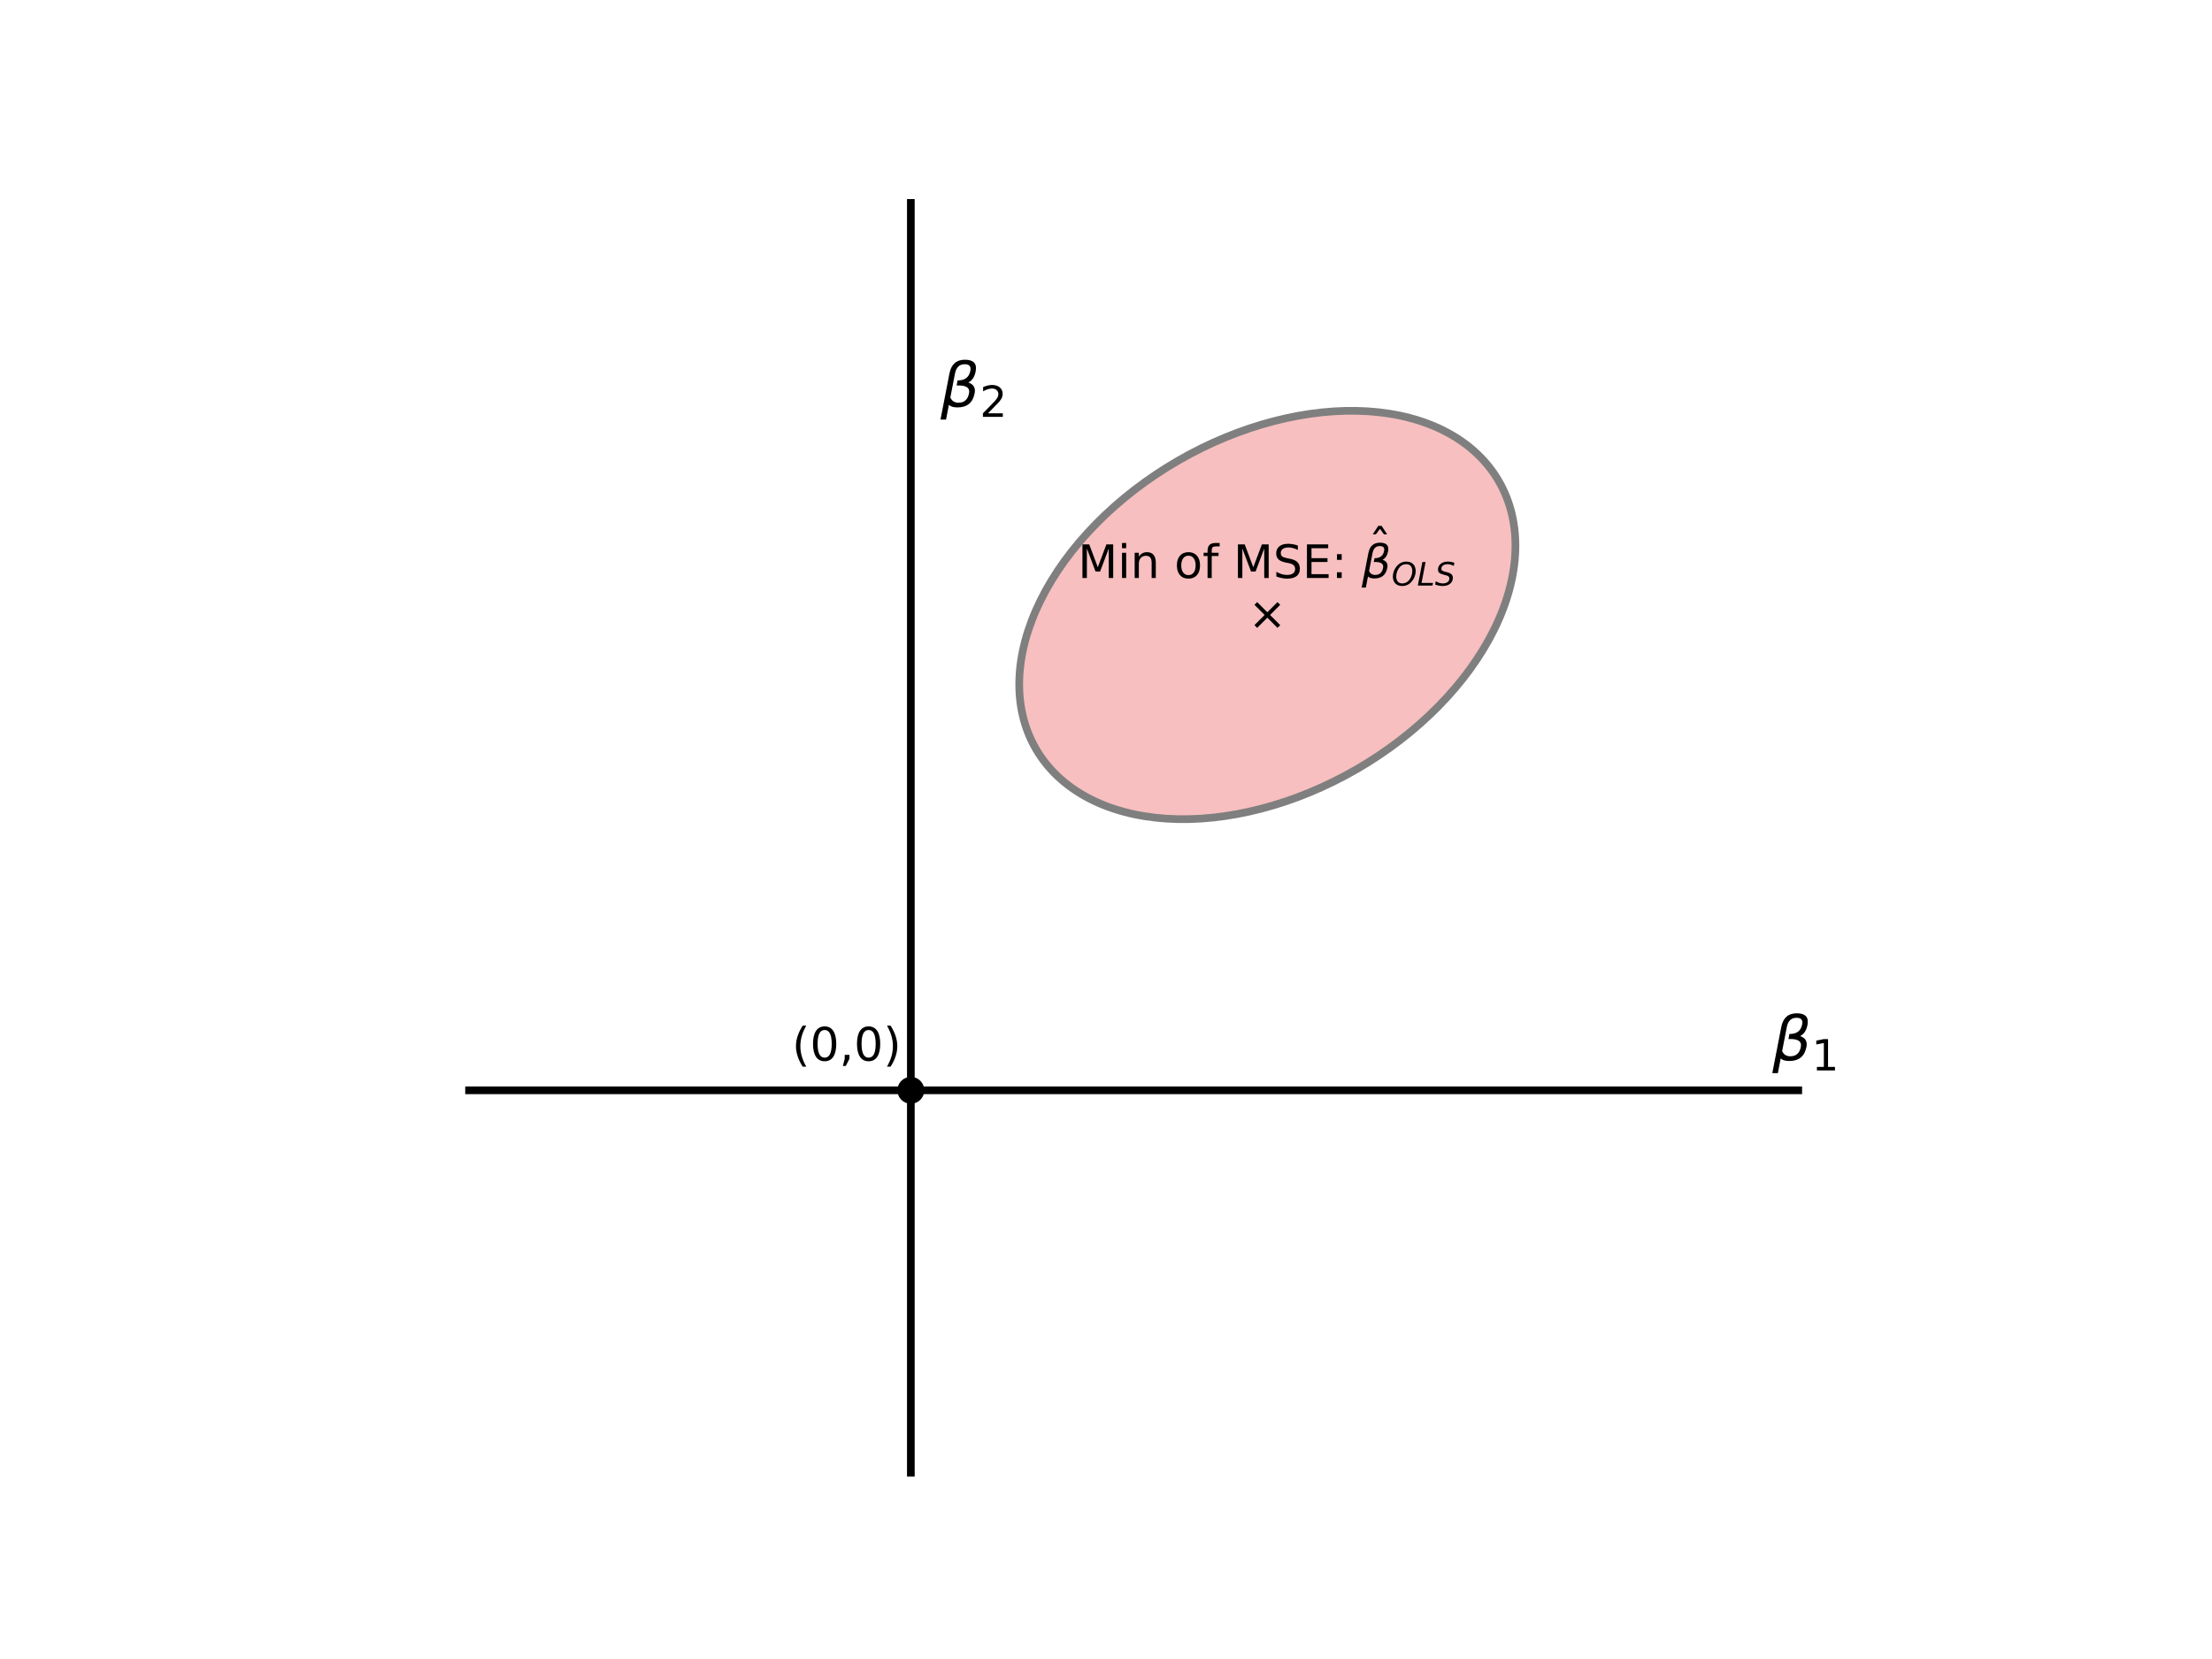
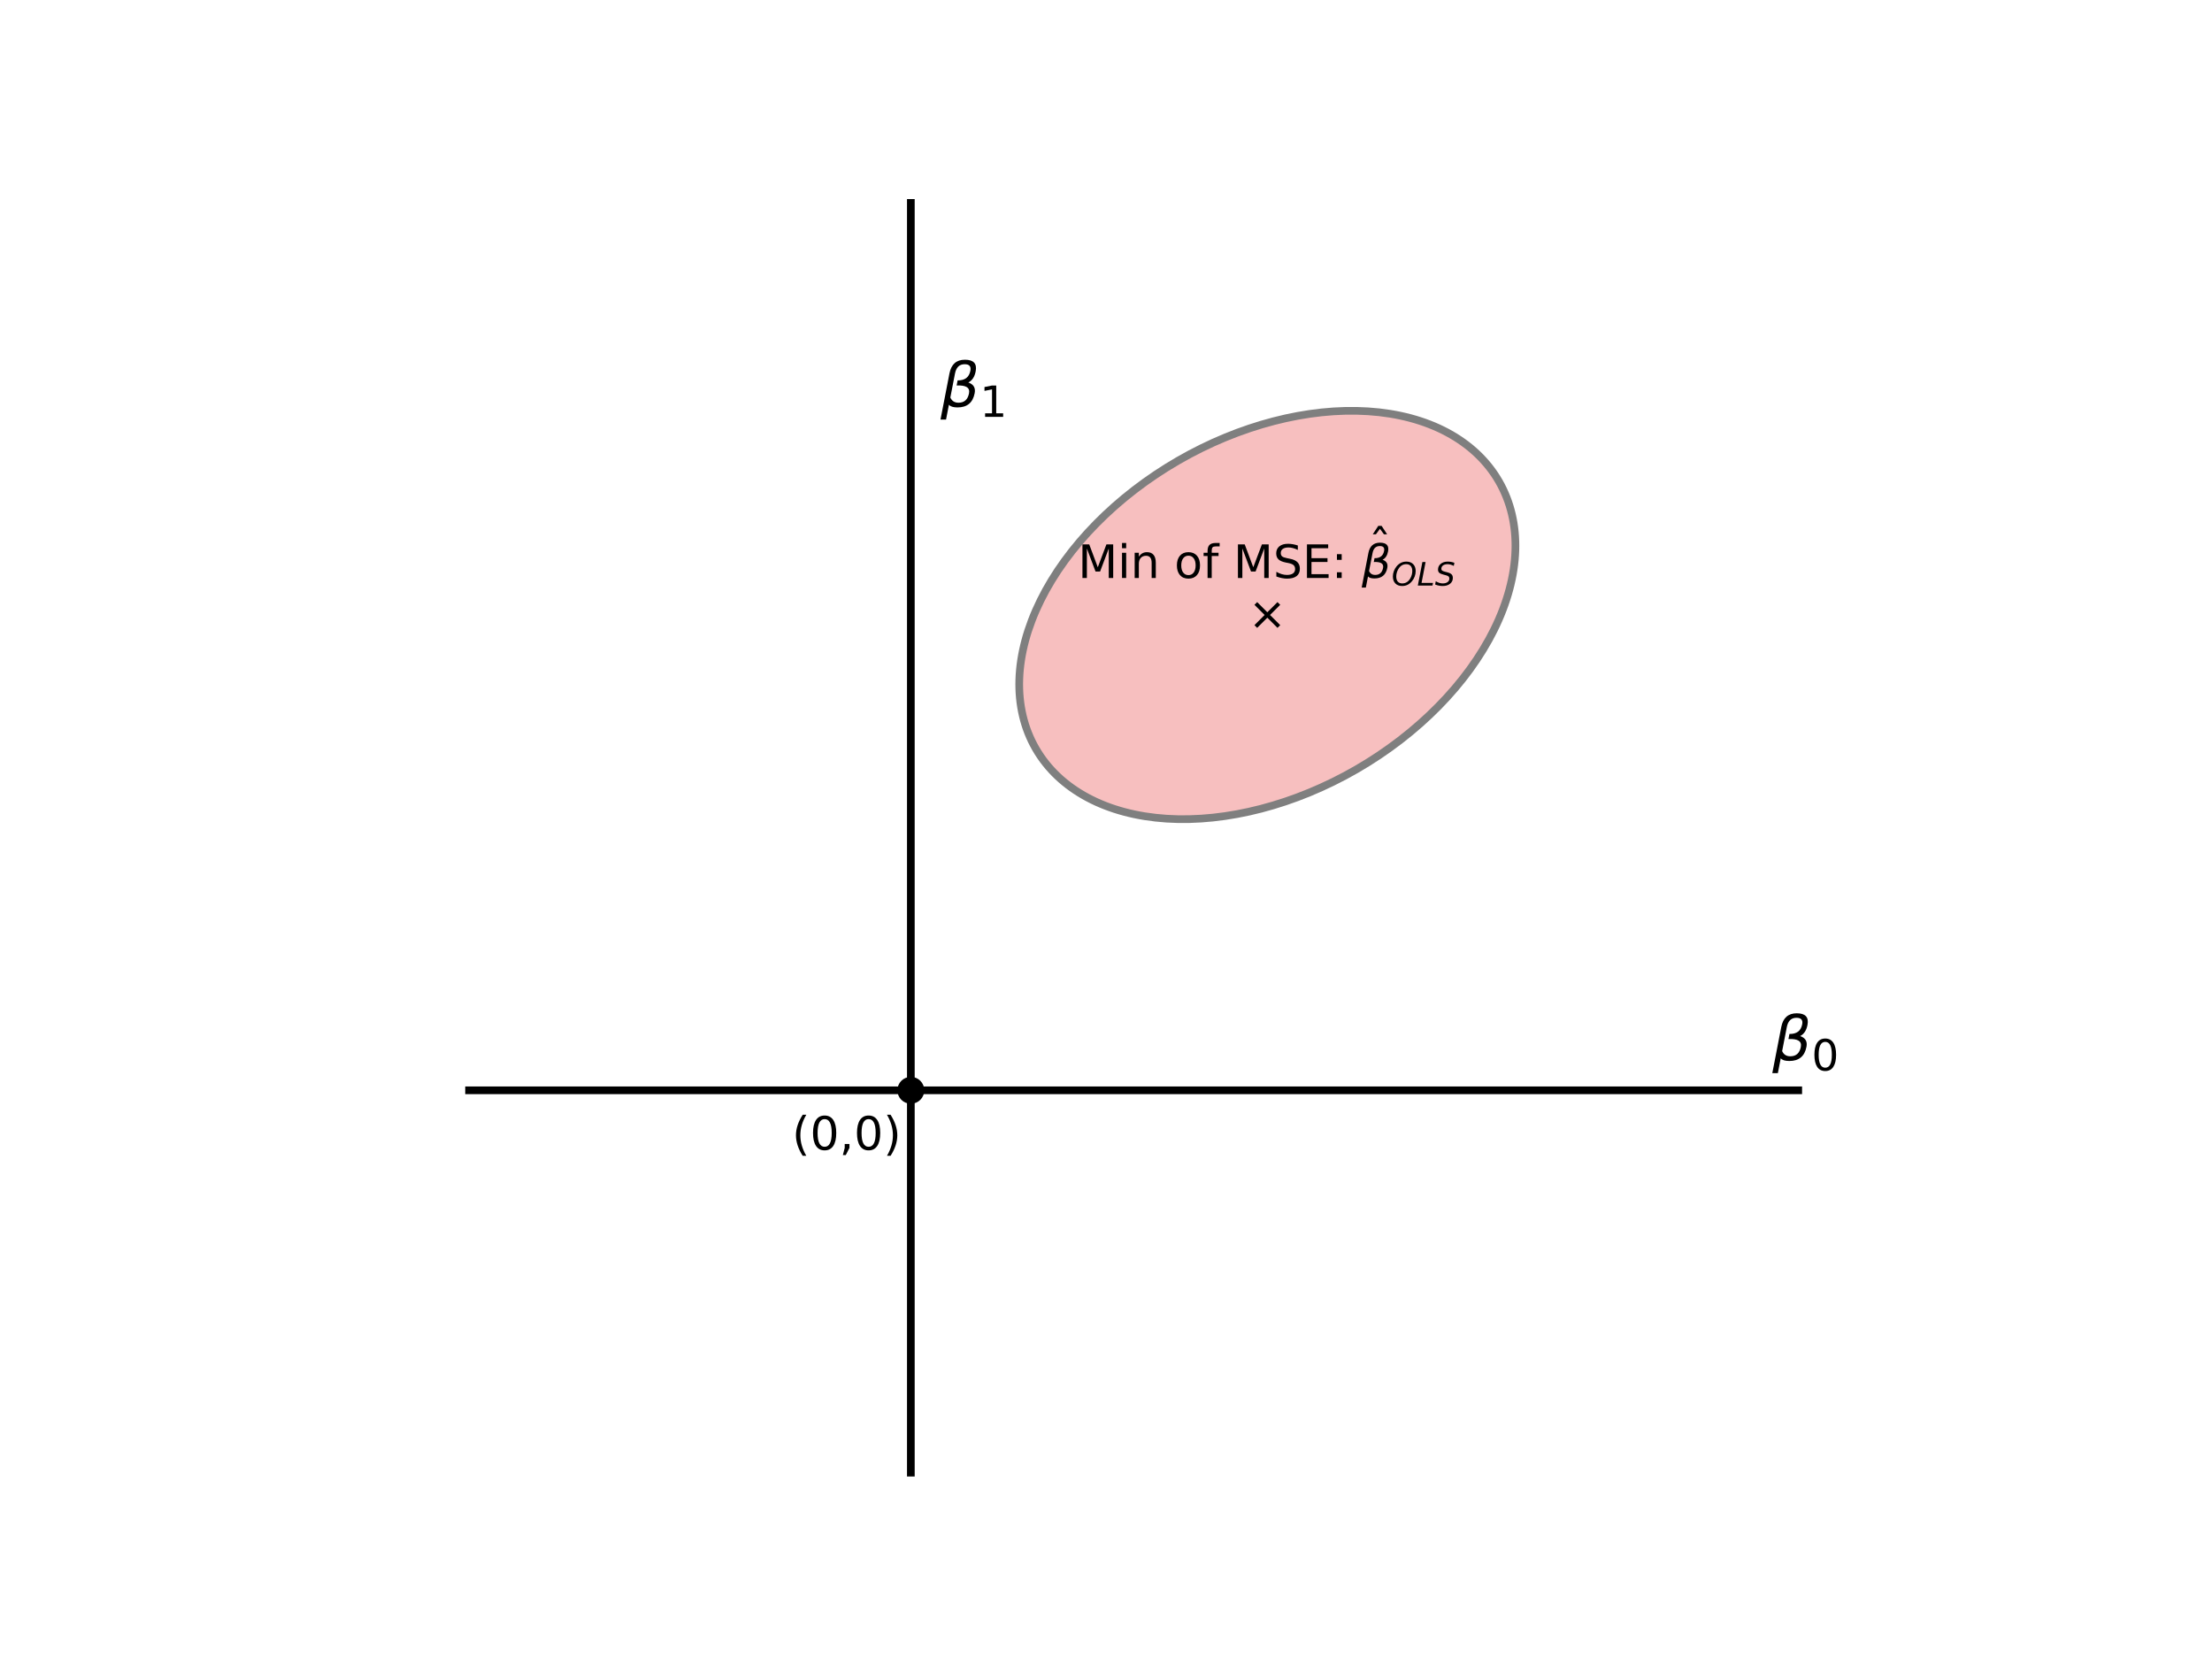
<svg xmlns="http://www.w3.org/2000/svg" xmlns:xlink="http://www.w3.org/1999/xlink" width="576pt" height="432pt" viewBox="0 0 576 432" version="1.1">
  <defs>
    <style type="text/css">*{stroke-linejoin: round; stroke-linecap: butt}</style>
  </defs>
  <g id="figure_1">
    <g id="patch_1">
      <path d="M 0 432  L 576 432  L 576 0  L 0 0  L 0 432  z " style="fill: none" />
    </g>
    <g id="axes_1">
      <g id="patch_2">
-         <path d="M 353.219 200.338  C 369.209 191.106 382.101 178.015 389.056 163.949  C 396.011 149.883 396.461 135.99 390.306 125.33  C 384.151 114.67 371.895 108.113 356.236 107.103  C 340.577 106.093 322.794 110.713 306.804 119.945  C 290.813 129.177 277.921 142.267 270.966 156.333  C 264.011 170.399 263.562 184.292 269.716 194.953  C 275.871 205.613 288.128 212.17 303.787 213.18  C 319.445 214.19 337.228 209.57 353.219 200.338  z " clip-path="url(#pc1fb9a633c)" style="fill: #f08080; opacity: 0.5; stroke: #000000; stroke-width: 2; stroke-linejoin: miter" />
+         <path d="M 353.219 200.338  C 369.209 191.106 382.101 178.015 389.056 163.949  C 396.011 149.883 396.461 135.99 390.306 125.33  C 384.151 114.67 371.895 108.113 356.236 107.103  C 340.577 106.093 322.794 110.713 306.804 119.945  C 290.813 129.177 277.921 142.267 270.966 156.333  C 264.011 170.399 263.562 184.292 269.716 194.953  C 275.871 205.613 288.128 212.17 303.787 213.18  C 319.445 214.19 337.228 209.57 353.219 200.338  z " clip-path="url(#pbb79f94b28)" style="fill: #f08080; opacity: 0.5; stroke: #000000; stroke-width: 2; stroke-linejoin: miter" />
      </g>
      <g id="line2d_1">
-         <path d="M 5.107 283.914  L 507.935 283.914  " clip-path="url(#pc1fb9a633c)" style="fill: none; stroke: #000000; stroke-width: 2; stroke-linecap: square" />
+         <path d="M 5.107 283.914  L 507.935 283.914  " clip-path="url(#pbb79f94b28)" style="fill: none; stroke: #000000; stroke-width: 2; stroke-linecap: square" />
      </g>
      <g id="line2d_2">
-         <path d="M 237.181 433  L 237.181 51.84  " clip-path="url(#pc1fb9a633c)" style="fill: none; stroke: #000000; stroke-width: 2; stroke-linecap: square" />
+         <path d="M 237.181 433  L 237.181 51.84  " clip-path="url(#pbb79f94b28)" style="fill: none; stroke: #000000; stroke-width: 2; stroke-linecap: square" />
      </g>
      <g id="line2d_3">
        <defs>
-           <path id="md74d2964ba" d="M 0 3  C 0.796 3 1.559 2.684 2.121 2.121  C 2.684 1.559 3 0.796 3 0  C 3 -0.796 2.684 -1.559 2.121 -2.121  C 1.559 -2.684 0.796 -3 0 -3  C -0.796 -3 -1.559 -2.684 -2.121 -2.121  C -2.684 -1.559 -3 -0.796 -3 0  C -3 0.796 -2.684 1.559 -2.121 2.121  C -1.559 2.684 -0.796 3 0 3  z " style="stroke: #000000" />
+           <path id="mabeb97213f" d="M 0 3  C 0.796 3 1.559 2.684 2.121 2.121  C 2.684 1.559 3 0.796 3 0  C 3 -0.796 2.684 -1.559 2.121 -2.121  C 1.559 -2.684 0.796 -3 0 -3  C -0.796 -3 -1.559 -2.684 -2.121 -2.121  C -2.684 -1.559 -3 -0.796 -3 0  C -3 0.796 -2.684 1.559 -2.121 2.121  C -1.559 2.684 -0.796 3 0 3  z " style="stroke: #000000" />
        </defs>
-         <g clip-path="url(#pc1fb9a633c)">
-           <use xlink:href="#md74d2964ba" x="237.181" y="283.914" style="stroke: #000000" />
+         <g clip-path="url(#pbb79f94b28)">
+           <use xlink:href="#mabeb97213f" x="237.181" y="283.914" style="stroke: #000000" />
        </g>
      </g>
      <g id="line2d_4">
        <defs>
-           <path id="m4e218e1ca1" d="M -3 3  L 3 -3  M -3 -3  L 3 3  " style="stroke: #000000" />
+           <path id="med57ee3c23" d="M -3 3  L 3 -3  M -3 -3  L 3 3  " style="stroke: #000000" />
        </defs>
-         <g clip-path="url(#pc1fb9a633c)">
-           <use xlink:href="#m4e218e1ca1" x="330.011" y="160.141" style="stroke: #000000" />
+         <g clip-path="url(#pbb79f94b28)">
+           <use xlink:href="#med57ee3c23" x="330.011" y="160.141" style="stroke: #000000" />
        </g>
      </g>
      <g id="text_1">
        <g transform="translate(461.52 276.1786) scale(0.16 -0.16)">
          <defs>
            <path id="DejaVuSans-Oblique-3b2" d="M 872 216  L 572 -1331  L -6 -1331  L 928 3478  Q 1206 4903 2538 4903  Q 3888 4903 3659 3700  Q 3503 2844 2894 2531  Q 3713 2250 3553 1416  Q 3272 -69 1759 -66  Q 1097 -63 872 216  z M 1019 966  Q 1259 422 1875 425  Q 2775 425 2966 1406  Q 3138 2288 1675 2219  L 1778 2750  Q 2909 2731 3106 3750  Q 3241 4438 2509 4434  Q 1691 4434 1503 3459  L 1019 966  z " transform="scale(0.015625)" />
-             <path id="DejaVuSans-31" d="M 794 531  L 1825 531  L 1825 4091  L 703 3866  L 703 4441  L 1819 4666  L 2450 4666  L 2450 531  L 3481 531  L 3481 0  L 794 0  L 794 531  z " transform="scale(0.015625)" />
+             <path id="DejaVuSans-30" d="M 2034 4250  Q 1547 4250 1301 3770  Q 1056 3291 1056 2328  Q 1056 1369 1301 889  Q 1547 409 2034 409  Q 2525 409 2770 889  Q 3016 1369 3016 2328  Q 3016 3291 2770 3770  Q 2525 4250 2034 4250  z M 2034 4750  Q 2819 4750 3233 4129  Q 3647 3509 3647 2328  Q 3647 1150 3233 529  Q 2819 -91 2034 -91  Q 1250 -91 836 529  Q 422 1150 422 2328  Q 422 3509 836 4129  Q 1250 4750 2034 4750  z " transform="scale(0.015625)" />
          </defs>
          <use xlink:href="#DejaVuSans-Oblique-3b2" transform="translate(0 0.390625)" />
-           <use xlink:href="#DejaVuSans-31" transform="translate(63.81836 -16.01562) scale(0.7)" />
+           <use xlink:href="#DejaVuSans-30" transform="translate(63.81836 -16.01562) scale(0.7)" />
        </g>
      </g>
      <g id="text_2">
        <g transform="translate(244.9172 105.9907) scale(0.16 -0.16)">
          <defs>
-             <path id="DejaVuSans-32" d="M 1228 531  L 3431 531  L 3431 0  L 469 0  L 469 531  Q 828 903 1448 1529  Q 2069 2156 2228 2338  Q 2531 2678 2651 2914  Q 2772 3150 2772 3378  Q 2772 3750 2511 3984  Q 2250 4219 1831 4219  Q 1534 4219 1204 4116  Q 875 4013 500 3803  L 500 4441  Q 881 4594 1212 4672  Q 1544 4750 1819 4750  Q 2544 4750 2975 4387  Q 3406 4025 3406 3419  Q 3406 3131 3298 2873  Q 3191 2616 2906 2266  Q 2828 2175 2409 1742  Q 1991 1309 1228 531  z " transform="scale(0.015625)" />
+             <path id="DejaVuSans-31" d="M 794 531  L 1825 531  L 1825 4091  L 703 3866  L 703 4441  L 1819 4666  L 2450 4666  L 2450 531  L 3481 531  L 3481 0  L 794 0  L 794 531  z " transform="scale(0.015625)" />
          </defs>
          <use xlink:href="#DejaVuSans-Oblique-3b2" transform="translate(0 0.390625)" />
-           <use xlink:href="#DejaVuSans-32" transform="translate(63.81836 -16.01562) scale(0.7)" />
+           <use xlink:href="#DejaVuSans-31" transform="translate(63.81836 -16.01562) scale(0.7)" />
        </g>
      </g>
      <g id="text_3">
        <g transform="translate(280.6912 150.614) scale(0.12 -0.12)">
          <defs>
            <path id="DejaVuSans-4d" d="M 628 4666  L 1569 4666  L 2759 1491  L 3956 4666  L 4897 4666  L 4897 0  L 4281 0  L 4281 4097  L 3078 897  L 2444 897  L 1241 4097  L 1241 0  L 628 0  L 628 4666  z " transform="scale(0.015625)" />
            <path id="DejaVuSans-69" d="M 603 3500  L 1178 3500  L 1178 0  L 603 0  L 603 3500  z M 603 4863  L 1178 4863  L 1178 4134  L 603 4134  L 603 4863  z " transform="scale(0.015625)" />
            <path id="DejaVuSans-6e" d="M 3513 2113  L 3513 0  L 2938 0  L 2938 2094  Q 2938 2591 2744 2837  Q 2550 3084 2163 3084  Q 1697 3084 1428 2787  Q 1159 2491 1159 1978  L 1159 0  L 581 0  L 581 3500  L 1159 3500  L 1159 2956  Q 1366 3272 1645 3428  Q 1925 3584 2291 3584  Q 2894 3584 3203 3211  Q 3513 2838 3513 2113  z " transform="scale(0.015625)" />
            <path id="DejaVuSans-20" transform="scale(0.015625)" />
            <path id="DejaVuSans-6f" d="M 1959 3097  Q 1497 3097 1228 2736  Q 959 2375 959 1747  Q 959 1119 1226 758  Q 1494 397 1959 397  Q 2419 397 2687 759  Q 2956 1122 2956 1747  Q 2956 2369 2687 2733  Q 2419 3097 1959 3097  z M 1959 3584  Q 2709 3584 3137 3096  Q 3566 2609 3566 1747  Q 3566 888 3137 398  Q 2709 -91 1959 -91  Q 1206 -91 779 398  Q 353 888 353 1747  Q 353 2609 779 3096  Q 1206 3584 1959 3584  z " transform="scale(0.015625)" />
            <path id="DejaVuSans-66" d="M 2375 4863  L 2375 4384  L 1825 4384  Q 1516 4384 1395 4259  Q 1275 4134 1275 3809  L 1275 3500  L 2222 3500  L 2222 3053  L 1275 3053  L 1275 0  L 697 0  L 697 3053  L 147 3053  L 147 3500  L 697 3500  L 697 3744  Q 697 4328 969 4595  Q 1241 4863 1831 4863  L 2375 4863  z " transform="scale(0.015625)" />
            <path id="DejaVuSans-53" d="M 3425 4513  L 3425 3897  Q 3066 4069 2747 4153  Q 2428 4238 2131 4238  Q 1616 4238 1336 4038  Q 1056 3838 1056 3469  Q 1056 3159 1242 3001  Q 1428 2844 1947 2747  L 2328 2669  Q 3034 2534 3370 2195  Q 3706 1856 3706 1288  Q 3706 609 3251 259  Q 2797 -91 1919 -91  Q 1588 -91 1214 -16  Q 841 59 441 206  L 441 856  Q 825 641 1194 531  Q 1563 422 1919 422  Q 2459 422 2753 634  Q 3047 847 3047 1241  Q 3047 1584 2836 1778  Q 2625 1972 2144 2069  L 1759 2144  Q 1053 2284 737 2584  Q 422 2884 422 3419  Q 422 4038 858 4394  Q 1294 4750 2059 4750  Q 2388 4750 2728 4690  Q 3069 4631 3425 4513  z " transform="scale(0.015625)" />
            <path id="DejaVuSans-45" d="M 628 4666  L 3578 4666  L 3578 4134  L 1259 4134  L 1259 2753  L 3481 2753  L 3481 2222  L 1259 2222  L 1259 531  L 3634 531  L 3634 0  L 628 0  L 628 4666  z " transform="scale(0.015625)" />
            <path id="DejaVuSans-3a" d="M 750 794  L 1409 794  L 1409 0  L 750 0  L 750 794  z M 750 3309  L 1409 3309  L 1409 2516  L 750 2516  L 750 3309  z " transform="scale(0.015625)" />
            <path id="DejaVuSans-302" d="M -1831 5119  L -1369 5119  L -603 3944  L -1038 3944  L -1600 4709  L -2163 3944  L -2597 3944  L -1831 5119  z M -1600 3584  L -1600 3584  z " transform="scale(0.015625)" />
            <path id="DejaVuSans-Oblique-4f" d="M 2919 4238  Q 2400 4238 2003 3986  Q 1606 3734 1313 3219  Q 1125 2891 1026 2522  Q 928 2153 928 1778  Q 928 1128 1239 775  Q 1550 422 2119 422  Q 2631 422 3032 676  Q 3434 931 3719 1434  Q 3909 1772 4009 2142  Q 4109 2513 4109 2881  Q 4109 3528 3796 3883  Q 3484 4238 2919 4238  z M 2100 -91  Q 1241 -91 748 418  Q 256 928 256 1813  Q 256 2319 448 2847  Q 641 3375 978 3788  Q 1375 4272 1862 4511  Q 2350 4750 2938 4750  Q 3794 4750 4287 4245  Q 4781 3741 4781 2869  Q 4781 2331 4593 1812  Q 4406 1294 4056 872  Q 3656 384 3173 146  Q 2691 -91 2100 -91  z " transform="scale(0.015625)" />
            <path id="DejaVuSans-Oblique-4c" d="M 1075 4666  L 1709 4666  L 909 525  L 3181 525  L 3078 0  L 172 0  L 1075 4666  z " transform="scale(0.015625)" />
            <path id="DejaVuSans-Oblique-53" d="M 3859 4513  L 3738 3897  Q 3422 4066 3111 4152  Q 2800 4238 2509 4238  Q 1944 4238 1609 3991  Q 1275 3744 1275 3334  Q 1275 3109 1398 2989  Q 1522 2869 2034 2731  L 2413 2638  Q 3053 2472 3303 2217  Q 3553 1963 3553 1503  Q 3553 797 2998 353  Q 2444 -91 1538 -91  Q 1166 -91 791 -17  Q 416 56 38 206  L 166 856  Q 513 641 861 531  Q 1209 422 1556 422  Q 2147 422 2503 684  Q 2859 947 2859 1369  Q 2859 1650 2717 1795  Q 2575 1941 2106 2059  L 1728 2156  Q 1081 2325 845 2545  Q 609 2766 609 3163  Q 609 3859 1145 4304  Q 1681 4750 2541 4750  Q 2875 4750 3203 4690  Q 3531 4631 3859 4513  z " transform="scale(0.015625)" />
          </defs>
          <use xlink:href="#DejaVuSans-4d" transform="translate(0 0.90625)" />
          <use xlink:href="#DejaVuSans-69" transform="translate(86.2793 0.90625)" />
          <use xlink:href="#DejaVuSans-6e" transform="translate(114.0625 0.90625)" />
          <use xlink:href="#DejaVuSans-20" transform="translate(177.4414 0.90625)" />
          <use xlink:href="#DejaVuSans-6f" transform="translate(209.2285 0.90625)" />
          <use xlink:href="#DejaVuSans-66" transform="translate(270.4102 0.90625)" />
          <use xlink:href="#DejaVuSans-20" transform="translate(305.6152 0.90625)" />
          <use xlink:href="#DejaVuSans-4d" transform="translate(337.4023 0.90625)" />
          <use xlink:href="#DejaVuSans-53" transform="translate(423.6816 0.90625)" />
          <use xlink:href="#DejaVuSans-45" transform="translate(487.1582 0.90625)" />
          <use xlink:href="#DejaVuSans-3a" transform="translate(550.3418 0.90625)" />
          <use xlink:href="#DejaVuSans-20" transform="translate(584.0332 0.90625)" />
          <use xlink:href="#DejaVuSans-302" transform="translate(680.353 34.01562)" />
          <use xlink:href="#DejaVuSans-Oblique-3b2" transform="translate(615.8203 0.90625)" />
          <use xlink:href="#DejaVuSans-Oblique-4f" transform="translate(680.5957 -15.5) scale(0.7)" />
          <use xlink:href="#DejaVuSans-Oblique-4c" transform="translate(735.6934 -15.5) scale(0.7)" />
          <use xlink:href="#DejaVuSans-Oblique-53" transform="translate(774.6924 -15.5) scale(0.7)" />
        </g>
      </g>
      <g id="text_4">
-         <g transform="translate(206.2381 276.1786) scale(0.12 -0.12)">
+         <g transform="translate(206.2381 299.386) scale(0.12 -0.12)">
          <defs>
            <path id="DejaVuSans-28" d="M 1984 4856  Q 1566 4138 1362 3434  Q 1159 2731 1159 2009  Q 1159 1288 1364 580  Q 1569 -128 1984 -844  L 1484 -844  Q 1016 -109 783 600  Q 550 1309 550 2009  Q 550 2706 781 3412  Q 1013 4119 1484 4856  L 1984 4856  z " transform="scale(0.015625)" />
-             <path id="DejaVuSans-30" d="M 2034 4250  Q 1547 4250 1301 3770  Q 1056 3291 1056 2328  Q 1056 1369 1301 889  Q 1547 409 2034 409  Q 2525 409 2770 889  Q 3016 1369 3016 2328  Q 3016 3291 2770 3770  Q 2525 4250 2034 4250  z M 2034 4750  Q 2819 4750 3233 4129  Q 3647 3509 3647 2328  Q 3647 1150 3233 529  Q 2819 -91 2034 -91  Q 1250 -91 836 529  Q 422 1150 422 2328  Q 422 3509 836 4129  Q 1250 4750 2034 4750  z " transform="scale(0.015625)" />
            <path id="DejaVuSans-2c" d="M 750 794  L 1409 794  L 1409 256  L 897 -744  L 494 -744  L 750 256  L 750 794  z " transform="scale(0.015625)" />
            <path id="DejaVuSans-29" d="M 513 4856  L 1013 4856  Q 1481 4119 1714 3412  Q 1947 2706 1947 2009  Q 1947 1309 1714 600  Q 1481 -109 1013 -844  L 513 -844  Q 928 -128 1133 580  Q 1338 1288 1338 2009  Q 1338 2731 1133 3434  Q 928 4138 513 4856  z " transform="scale(0.015625)" />
          </defs>
          <use xlink:href="#DejaVuSans-28" />
-           <use xlink:href="#DejaVuSans-30" x="39.014" />
-           <use xlink:href="#DejaVuSans-2c" x="102.637" />
-           <use xlink:href="#DejaVuSans-30" x="134.424" />
-           <use xlink:href="#DejaVuSans-29" x="198.047" />
+           <use xlink:href="#DejaVuSans-30" transform="translate(39.01367 0)" />
+           <use xlink:href="#DejaVuSans-2c" transform="translate(102.6367 0)" />
+           <use xlink:href="#DejaVuSans-30" transform="translate(134.4238 0)" />
+           <use xlink:href="#DejaVuSans-29" transform="translate(198.0469 0)" />
        </g>
      </g>
    </g>
  </g>
  <defs>
-     <clipPath id="pc1fb9a633c">
+     <clipPath id="pbb79f94b28">
      <rect x="121.144" y="51.84" width="348.112" height="332.64" />
    </clipPath>
  </defs>
</svg>
